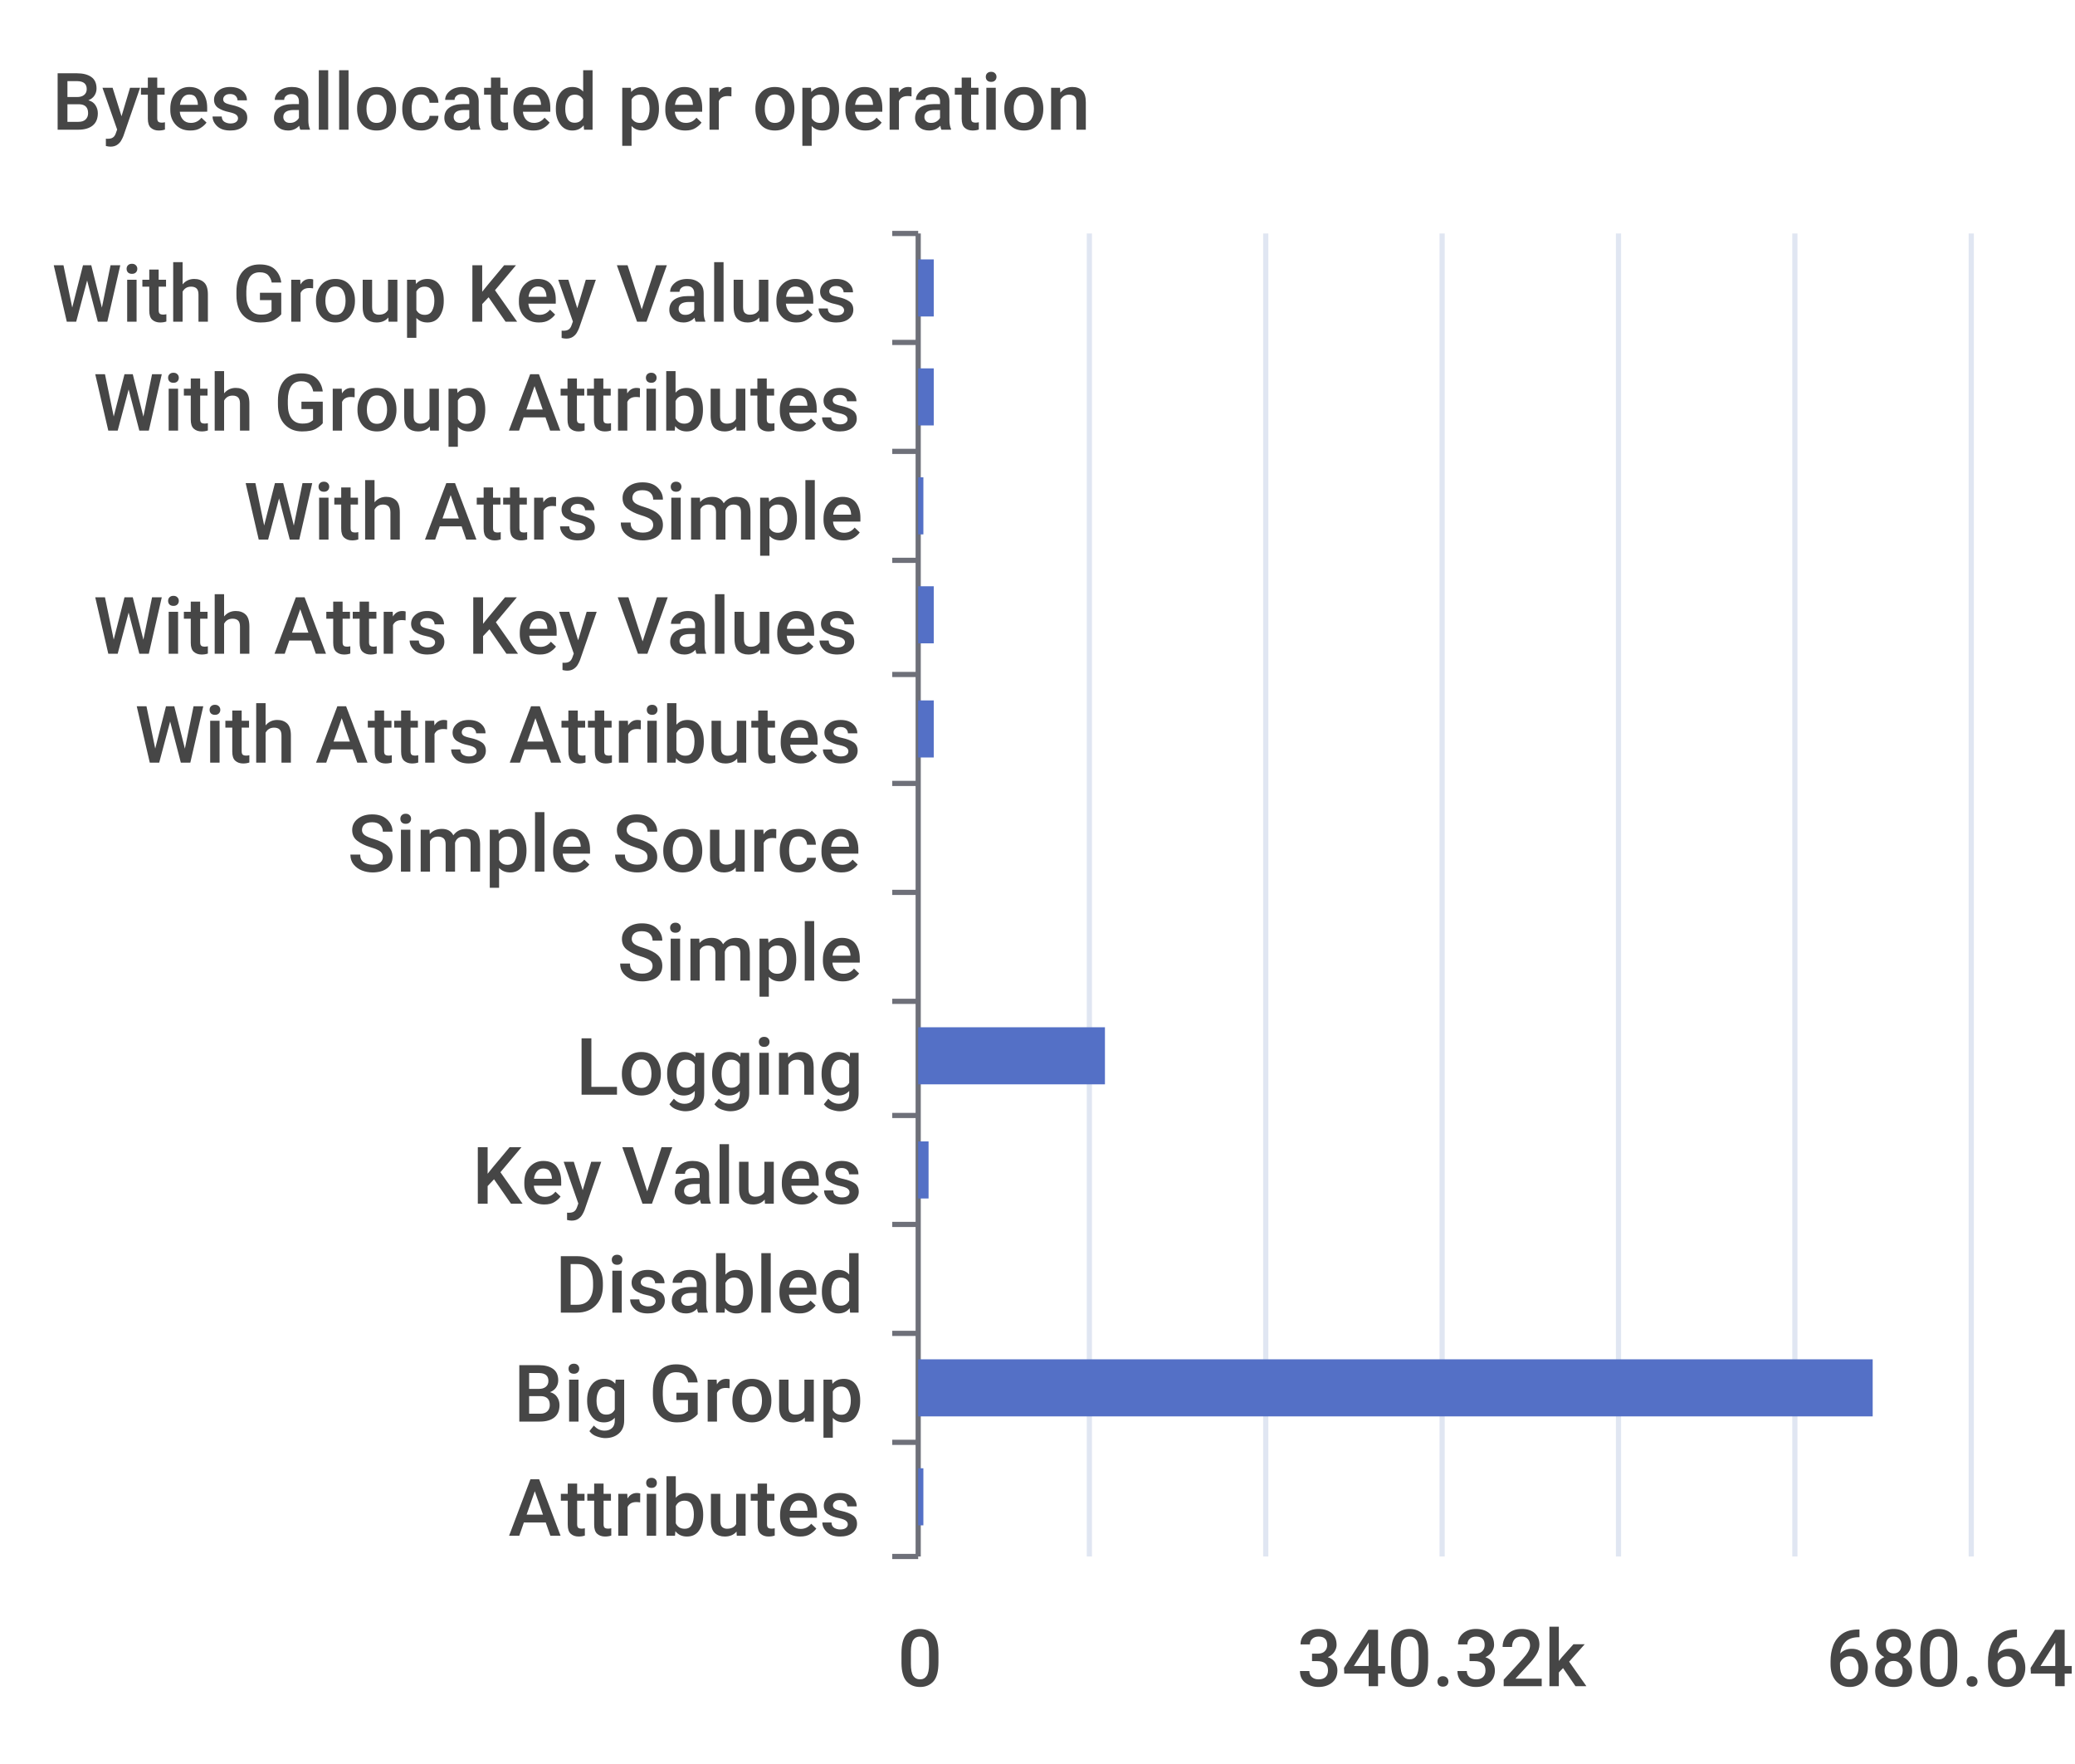
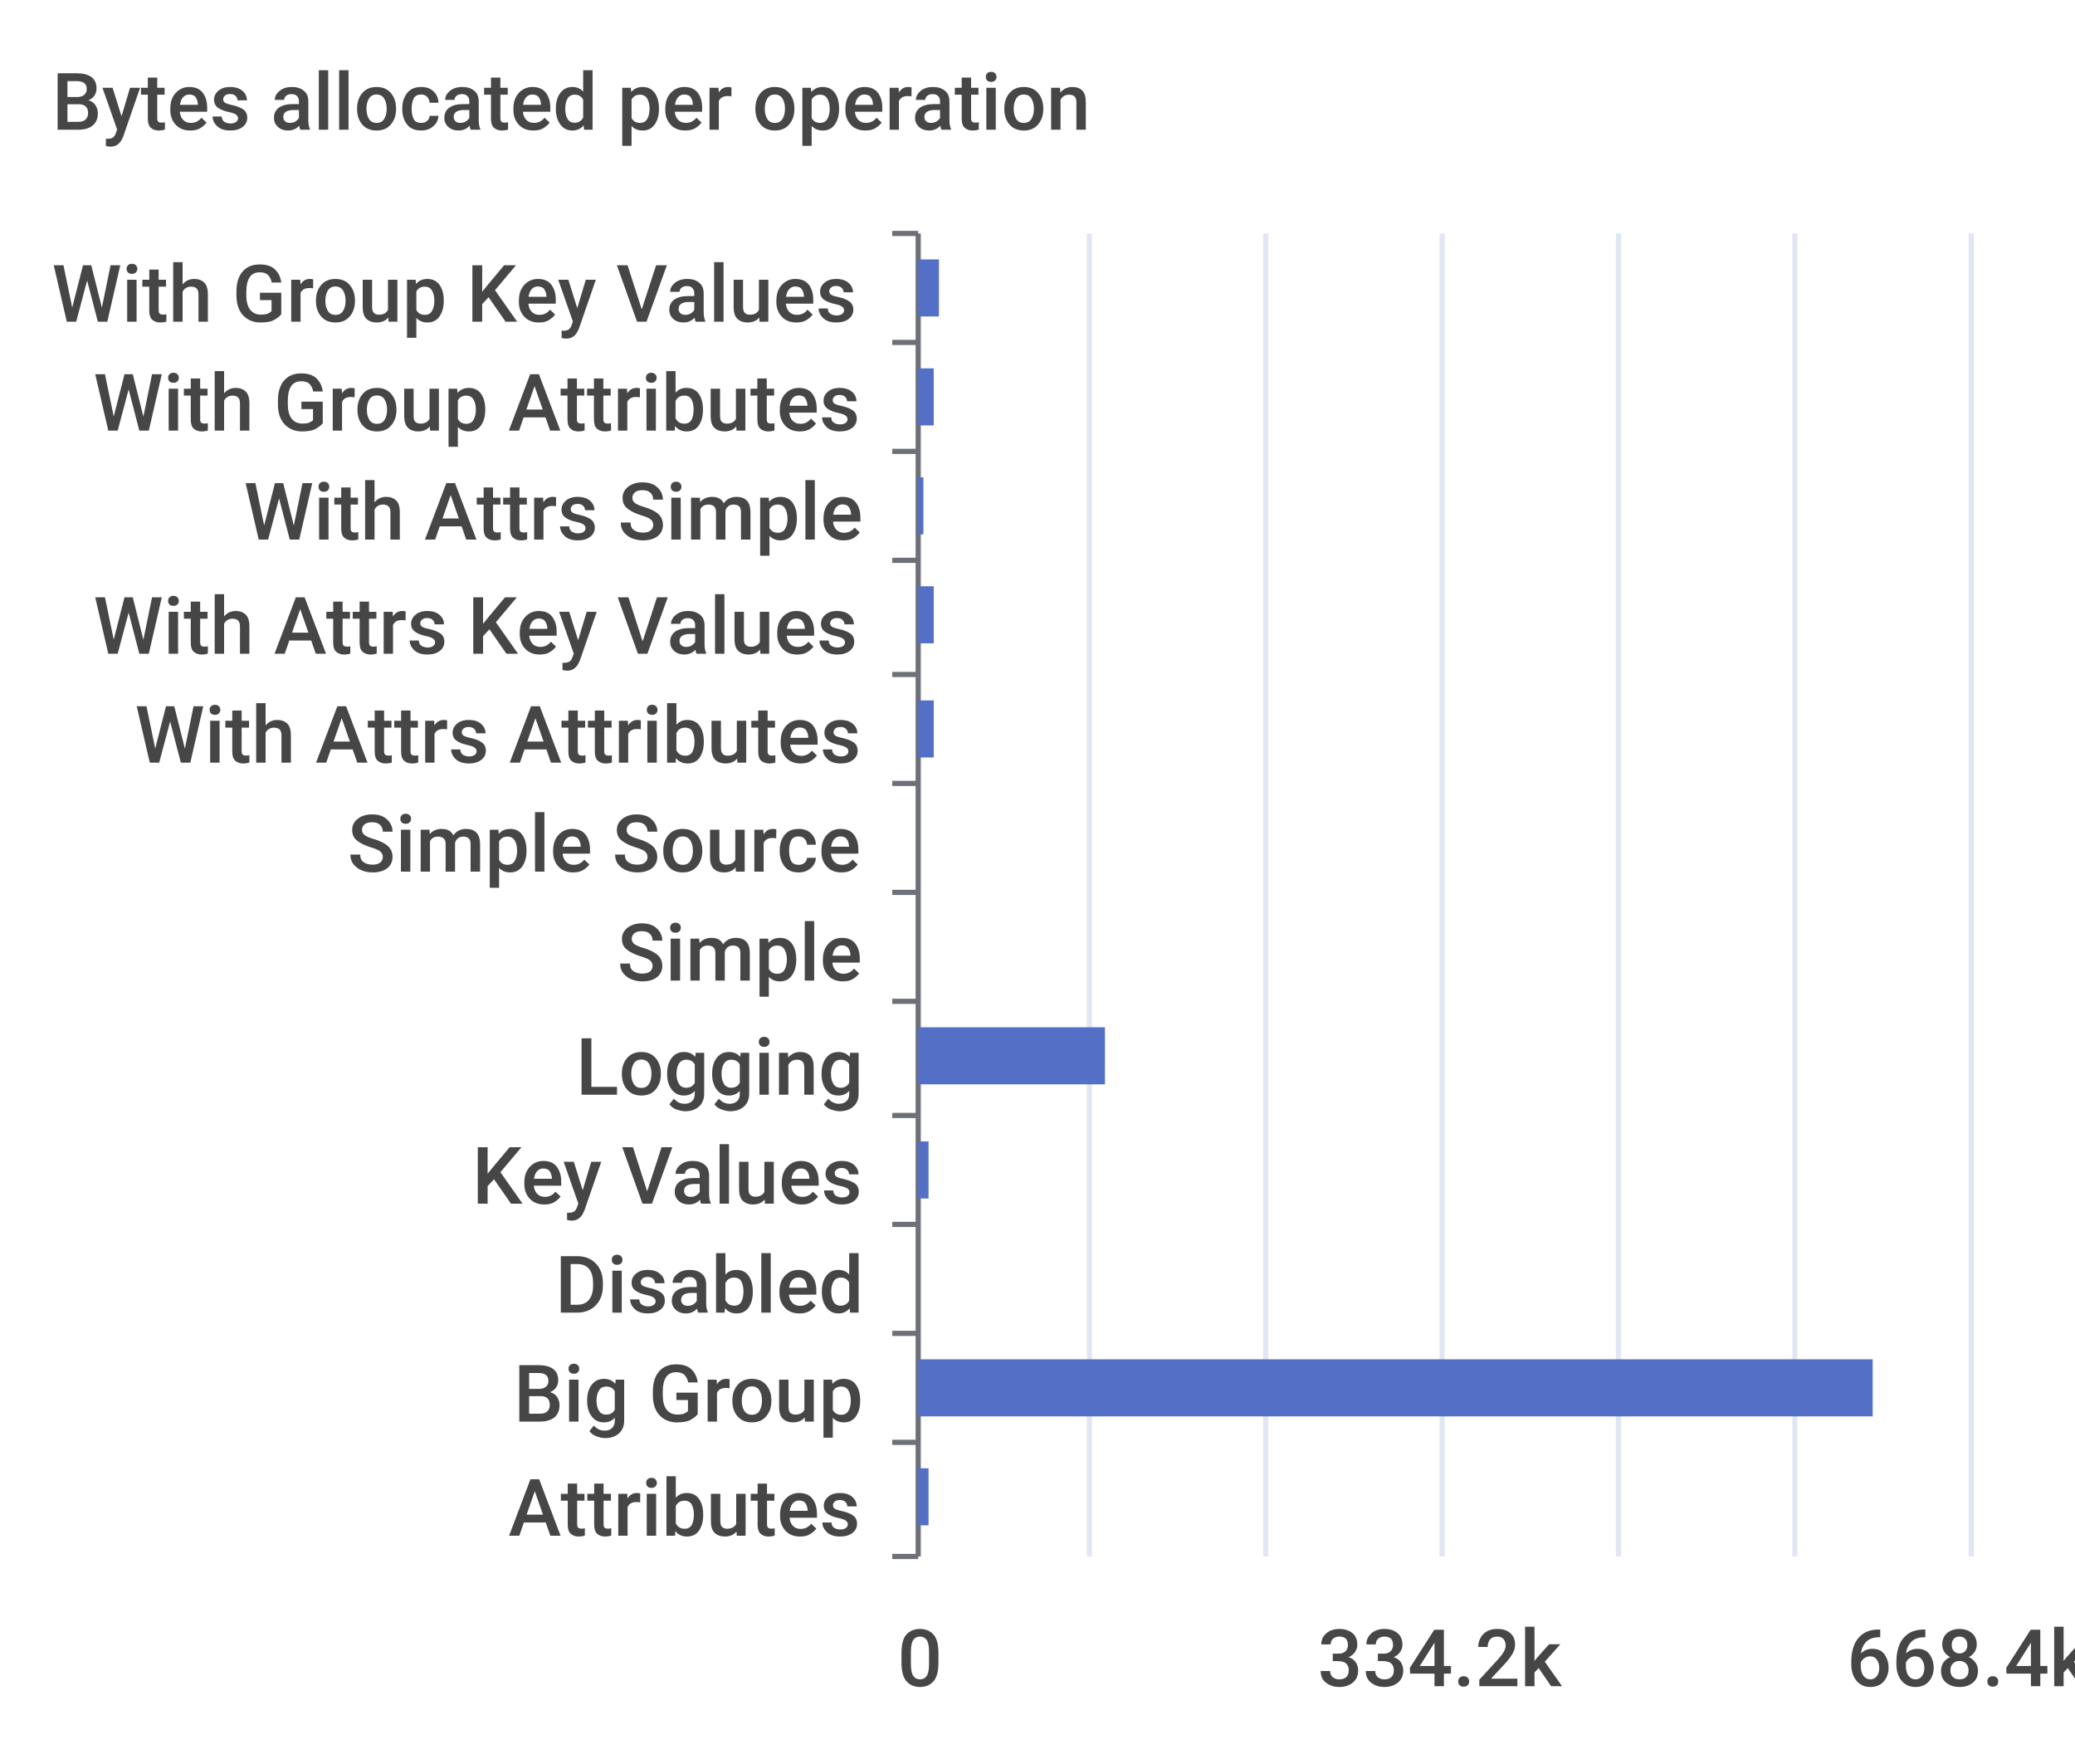
<svg xmlns="http://www.w3.org/2000/svg" width="400" height="340">\n<path d="M 0 0 L 400 0 L 400 340 L 0 340 L 0 0" style="stroke-width:0;stroke:none;fill:rgba(255,255,255,1.0)" />
  <text x="10" y="25" style="stroke-width:0;stroke:none;fill:rgba(70,70,70,1.0);font-size:15.3px;font-family:'Roboto Medium',sans-serif">Bytes allocated per operation</text>
  <path d="M 172 45 L 177 45" style="stroke-width:1;stroke:rgba(110,112,121,1.0);fill:none" />
  <path d="M 172 66 L 177 66" style="stroke-width:1;stroke:rgba(110,112,121,1.0);fill:none" />
  <path d="M 172 87 L 177 87" style="stroke-width:1;stroke:rgba(110,112,121,1.0);fill:none" />
  <path d="M 172 108 L 177 108" style="stroke-width:1;stroke:rgba(110,112,121,1.0);fill:none" />
  <path d="M 172 130 L 177 130" style="stroke-width:1;stroke:rgba(110,112,121,1.0);fill:none" />
  <path d="M 172 151 L 177 151" style="stroke-width:1;stroke:rgba(110,112,121,1.0);fill:none" />
  <path d="M 172 172 L 177 172" style="stroke-width:1;stroke:rgba(110,112,121,1.0);fill:none" />
  <path d="M 172 193 L 177 193" style="stroke-width:1;stroke:rgba(110,112,121,1.0);fill:none" />
  <path d="M 172 215 L 177 215" style="stroke-width:1;stroke:rgba(110,112,121,1.0);fill:none" />
  <path d="M 172 236 L 177 236" style="stroke-width:1;stroke:rgba(110,112,121,1.0);fill:none" />
  <path d="M 172 257 L 177 257" style="stroke-width:1;stroke:rgba(110,112,121,1.0);fill:none" />
  <path d="M 172 278 L 177 278" style="stroke-width:1;stroke:rgba(110,112,121,1.0);fill:none" />
  <path d="M 172 300 L 177 300" style="stroke-width:1;stroke:rgba(110,112,121,1.0);fill:none" />
  <path d="M 177 45 L 177 300" style="stroke-width:1;stroke:rgba(110,112,121,1.0);fill:none" />
  <text x="10" y="62" style="stroke-width:0;stroke:none;fill:rgba(70,70,70,1.0);font-size:15.3px;font-family:'Roboto Medium',sans-serif">With Group Key Values</text>
  <text x="18" y="83" style="stroke-width:0;stroke:none;fill:rgba(70,70,70,1.0);font-size:15.3px;font-family:'Roboto Medium',sans-serif">With Group Attributes</text>
  <text x="47" y="104" style="stroke-width:0;stroke:none;fill:rgba(70,70,70,1.0);font-size:15.3px;font-family:'Roboto Medium',sans-serif">With Attrs Simple</text>
  <text x="18" y="126" style="stroke-width:0;stroke:none;fill:rgba(70,70,70,1.0);font-size:15.3px;font-family:'Roboto Medium',sans-serif">With Attrs Key Values</text>
  <text x="26" y="147" style="stroke-width:0;stroke:none;fill:rgba(70,70,70,1.0);font-size:15.3px;font-family:'Roboto Medium',sans-serif">With Attrs Attributes</text>
  <text x="67" y="168" style="stroke-width:0;stroke:none;fill:rgba(70,70,70,1.0);font-size:15.3px;font-family:'Roboto Medium',sans-serif">Simple Source</text>
  <text x="119" y="189" style="stroke-width:0;stroke:none;fill:rgba(70,70,70,1.0);font-size:15.3px;font-family:'Roboto Medium',sans-serif">Simple</text>
  <text x="111" y="211" style="stroke-width:0;stroke:none;fill:rgba(70,70,70,1.0);font-size:15.3px;font-family:'Roboto Medium',sans-serif">Logging</text>
  <text x="91" y="232" style="stroke-width:0;stroke:none;fill:rgba(70,70,70,1.0);font-size:15.3px;font-family:'Roboto Medium',sans-serif">Key Values</text>
  <text x="107" y="253" style="stroke-width:0;stroke:none;fill:rgba(70,70,70,1.0);font-size:15.3px;font-family:'Roboto Medium',sans-serif">Disabled</text>
  <text x="99" y="274" style="stroke-width:0;stroke:none;fill:rgba(70,70,70,1.0);font-size:15.3px;font-family:'Roboto Medium',sans-serif">Big Group</text>
  <text x="98" y="296" style="stroke-width:0;stroke:none;fill:rgba(70,70,70,1.0);font-size:15.3px;font-family:'Roboto Medium',sans-serif">Attributes</text>
  <text x="173" y="325" style="stroke-width:0;stroke:none;fill:rgba(70,70,70,1.0);font-size:15.3px;font-family:'Roboto Medium',sans-serif">0</text>
-   <text x="250" y="325" style="stroke-width:0;stroke:none;fill:rgba(70,70,70,1.0);font-size:15.3px;font-family:'Roboto Medium',sans-serif">340.32k</text>
-   <text x="352" y="325" style="stroke-width:0;stroke:none;fill:rgba(70,70,70,1.0);font-size:15.3px;font-family:'Roboto Medium',sans-serif">680.64k</text>
+   <text x="254" y="325" style="stroke-width:0;stroke:none;fill:rgba(70,70,70,1.0);font-size:15.3px;font-family:'Roboto Medium',sans-serif">334.2k</text>
+   <text x="356" y="325" style="stroke-width:0;stroke:none;fill:rgba(70,70,70,1.0);font-size:15.3px;font-family:'Roboto Medium',sans-serif">668.4k</text>
  <path d="M 210 45 L 210 300" style="stroke-width:1;stroke:rgba(224,230,242,1.0);fill:none" />
  <path d="M 244 45 L 244 300" style="stroke-width:1;stroke:rgba(224,230,242,1.0);fill:none" />
  <path d="M 278 45 L 278 300" style="stroke-width:1;stroke:rgba(224,230,242,1.0);fill:none" />
  <path d="M 312 45 L 312 300" style="stroke-width:1;stroke:rgba(224,230,242,1.0);fill:none" />
  <path d="M 346 45 L 346 300" style="stroke-width:1;stroke:rgba(224,230,242,1.0);fill:none" />
  <path d="M 380 45 L 380 300" style="stroke-width:1;stroke:rgba(224,230,242,1.0);fill:none" />
-   <path d="M 177 283 L 178 283 L 178 294 L 177 294 L 177 283" style="stroke-width:0;stroke:none;fill:rgba(84,112,198,1.0)" />
+   <path d="M 177 283 L 179 283 L 179 294 L 177 294 L 177 283" style="stroke-width:0;stroke:none;fill:rgba(84,112,198,1.0)" />
  <path d="M 177 262 L 361 262 L 361 273 L 177 273 L 177 262" style="stroke-width:0;stroke:none;fill:rgba(84,112,198,1.0)" />
  <path d="M 177 241 L 177 241 L 177 252 L 177 252 L 177 241" style="stroke-width:0;stroke:none;fill:rgba(84,112,198,1.0)" />
  <path d="M 177 220 L 179 220 L 179 231 L 177 231 L 177 220" style="stroke-width:0;stroke:none;fill:rgba(84,112,198,1.0)" />
  <path d="M 177 198 L 213 198 L 213 209 L 177 209 L 177 198" style="stroke-width:0;stroke:none;fill:rgba(84,112,198,1.0)" />
  <path d="M 177 177 L 177 177 L 177 188 L 177 188 L 177 177" style="stroke-width:0;stroke:none;fill:rgba(84,112,198,1.0)" />
  <path d="M 177 156 L 177 156 L 177 167 L 177 167 L 177 156" style="stroke-width:0;stroke:none;fill:rgba(84,112,198,1.0)" />
  <path d="M 177 135 L 180 135 L 180 146 L 177 146 L 177 135" style="stroke-width:0;stroke:none;fill:rgba(84,112,198,1.0)" />
  <path d="M 177 113 L 180 113 L 180 124 L 177 124 L 177 113" style="stroke-width:0;stroke:none;fill:rgba(84,112,198,1.0)" />
  <path d="M 177 92 L 178 92 L 178 103 L 177 103 L 177 92" style="stroke-width:0;stroke:none;fill:rgba(84,112,198,1.0)" />
  <path d="M 177 71 L 180 71 L 180 82 L 177 82 L 177 71" style="stroke-width:0;stroke:none;fill:rgba(84,112,198,1.0)" />
-   <path d="M 177 50 L 180 50 L 180 61 L 177 61 L 177 50" style="stroke-width:0;stroke:none;fill:rgba(84,112,198,1.0)" />
+   <path d="M 177 50 L 181 50 L 181 61 L 177 61 L 177 50" style="stroke-width:0;stroke:none;fill:rgba(84,112,198,1.0)" />
</svg>
